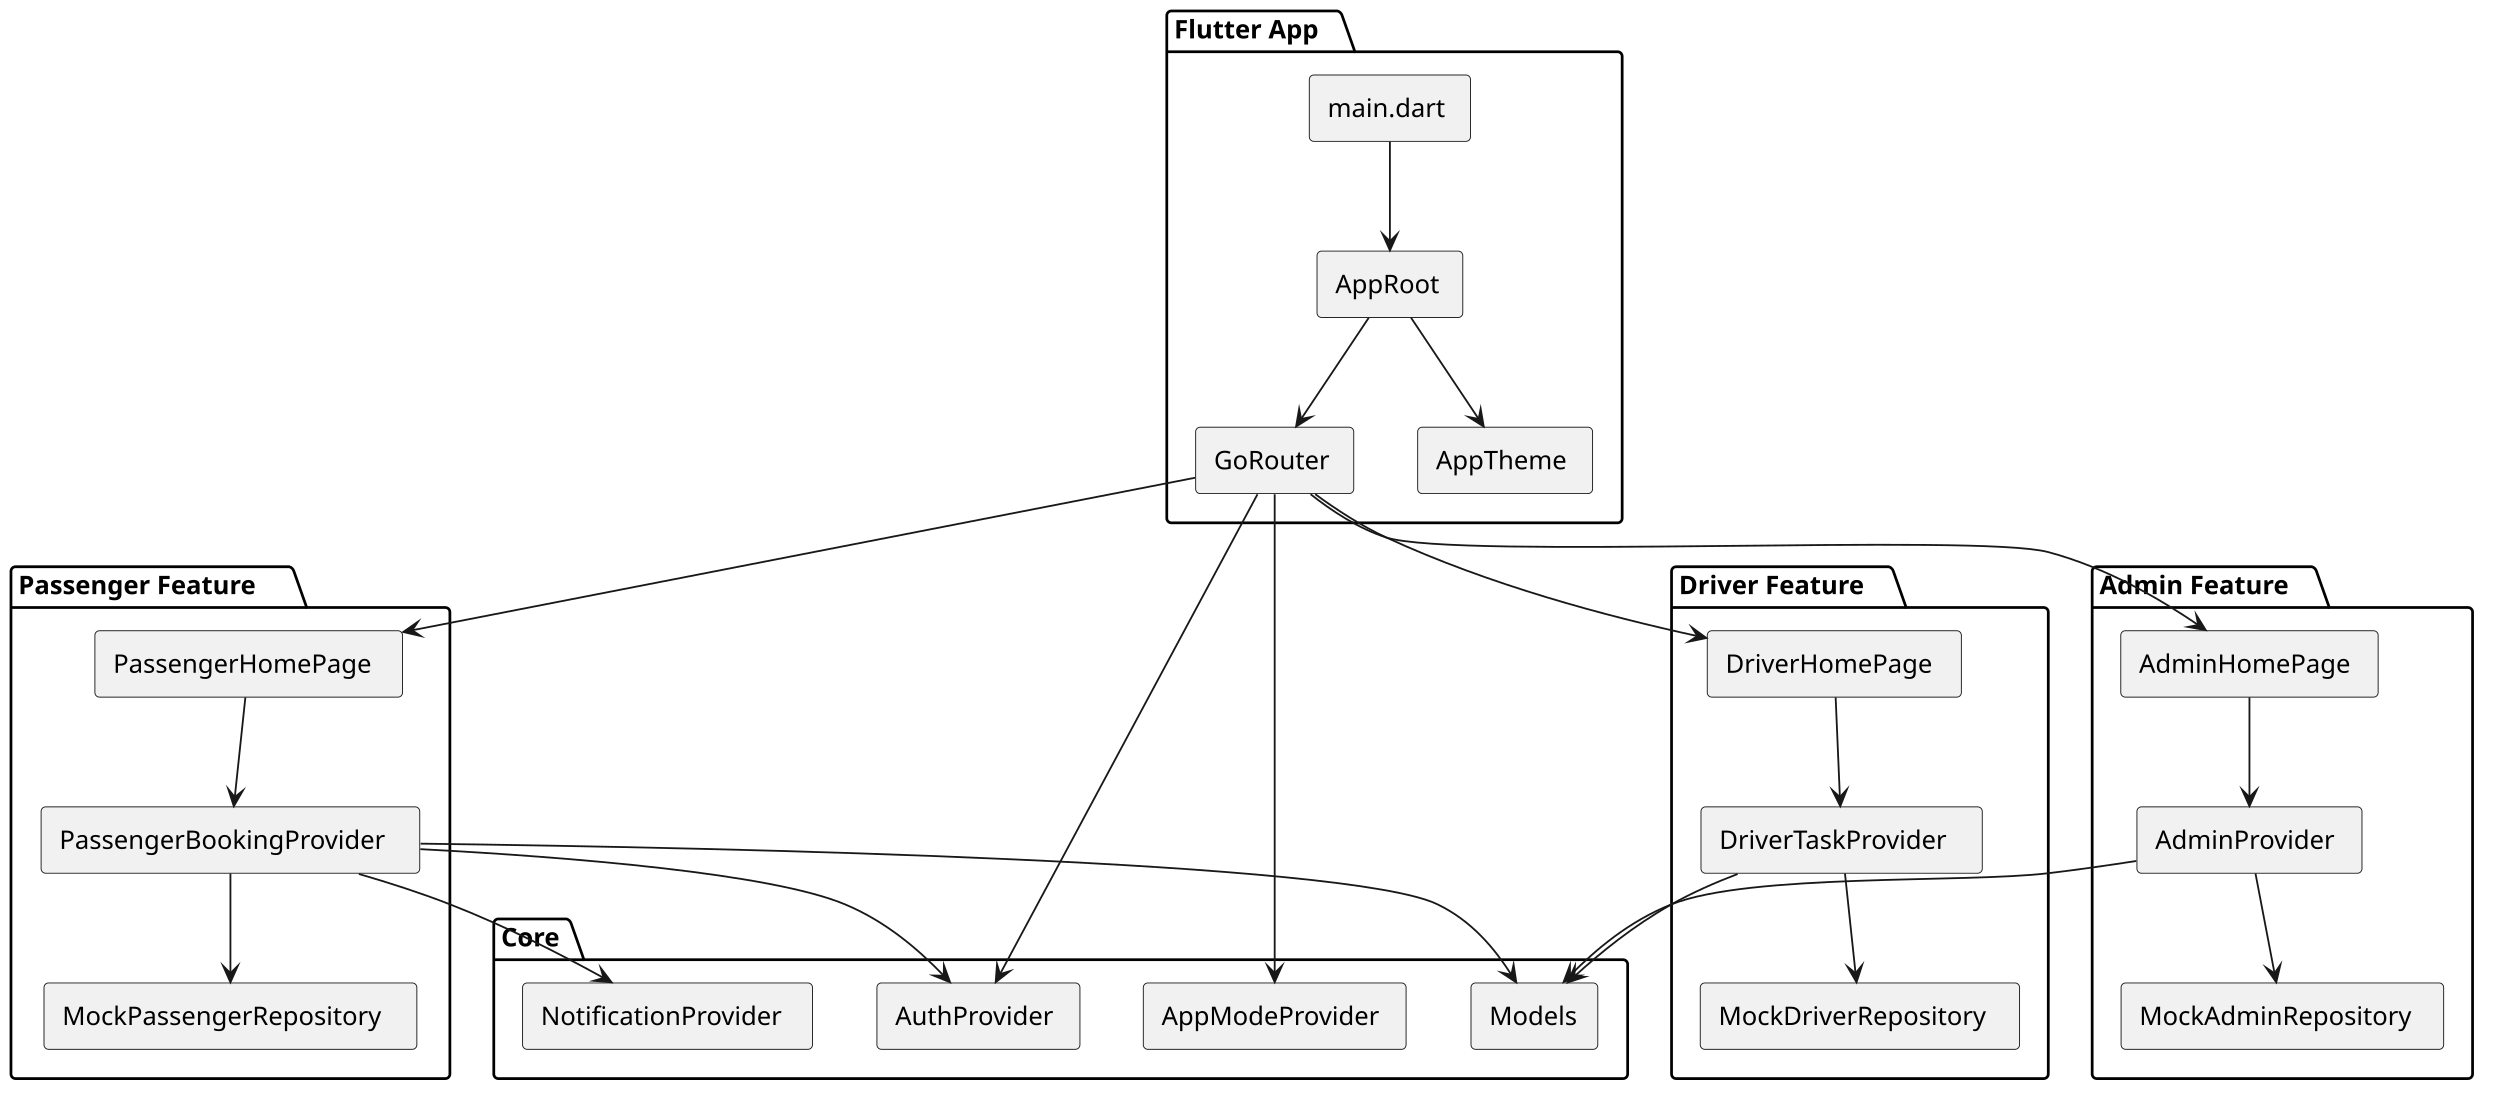
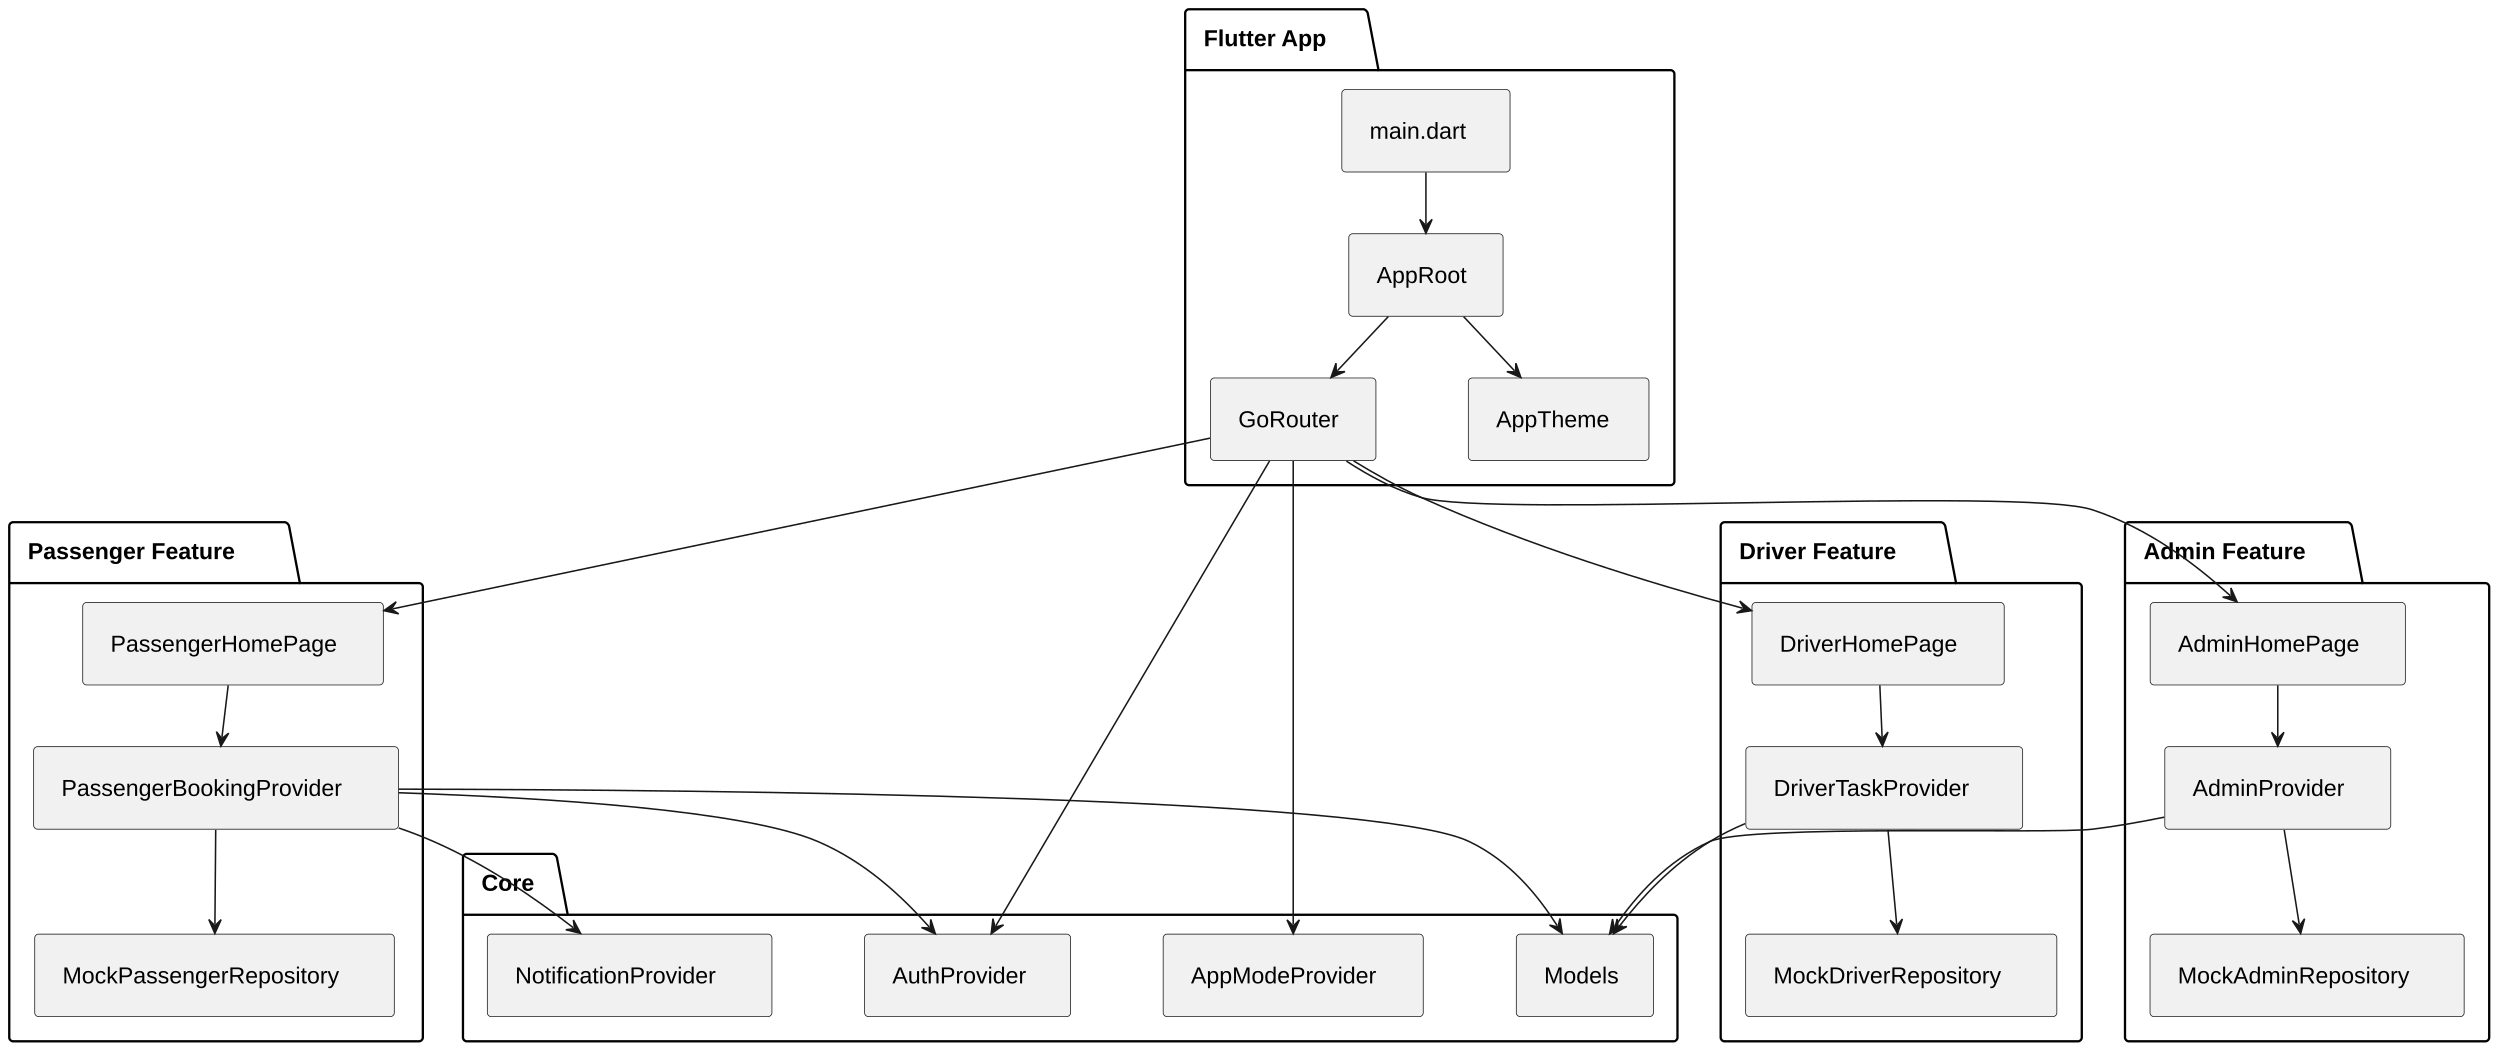
- <svg xmlns="http://www.w3.org/2000/svg" contentStyleType="text/css" data-diagram-type="DESCRIPTION" height="604px" preserveAspectRatio="none" style="width:1367px;height:604px;background:#FFFFFF;" version="1.1" viewBox="0 0 1367 604" width="1367px" zoomAndPan="magnify">
+ <svg xmlns="http://www.w3.org/2000/svg" contentStyleType="text/css" data-diagram-type="DESCRIPTION" height="681px" preserveAspectRatio="none" style="width:1620px;height:681px;background:#FFFFFF;" version="1.1" viewBox="0 0 1620 681" width="1620px" zoomAndPan="magnify">
  <defs />
  <g>
-     <g class="cluster" data-qualified-name="Flutter App" data-source-line="3" id="ent0001">
-       <path d="M640.5,6 L731.365,6 A3.75,3.75 0 0 1 733.865,8.5 L740.865,28.297 L884.5,28.297 A2.5,2.5 0 0 1 887,30.797 L887,283.39 A2.5,2.5 0 0 1 884.5,285.89 L640.5,285.89 A2.5,2.5 0 0 1 638,283.39 L638,8.5 A2.5,2.5 0 0 1 640.5,6" fill="none" style="stroke:#000000;stroke-width:1.5;" />
-       <line style="stroke:#000000;stroke-width:1.5;" x1="638" x2="740.865" y1="28.297" y2="28.297" />
-       <text fill="#000000" font-family="sans-serif" font-size="14" font-weight="700" lengthAdjust="spacing" textLength="89.865" x="642" y="20.995">Flutter App</text>
+     <g class="cluster" data-qualified-name="Flutter App" data-source-line="14" id="ent0002">
+       <path d="M770.5,6 L883.784,6 A3.75,3.75 0 0 1 886.284,8.5 L893.284,45.461 L1082.5,45.461 A2.5,2.5 0 0 1 1085,47.961 L1085,311.89 A2.5,2.5 0 0 1 1082.5,314.39 L770.5,314.39 A2.5,2.5 0 0 1 768,311.89 L768,8.5 A2.5,2.5 0 0 1 770.5,6" fill="none" style="stroke:#000000;stroke-width:1.5;" />
+       <line style="stroke:#000000;stroke-width:1.5;" x1="768" x2="893.284" y1="45.461" y2="45.461" />
+       <text fill="#000000" font-family="'Microsoft YaHei, SimHei, Arial, sans-serif'" font-size="15" font-weight="bold" lengthAdjust="spacing" textLength="96.284" x="780" y="29.923">Flutter App</text>
    </g>
-     <g class="cluster" data-qualified-name="Core" data-source-line="10" id="ent0006">
-       <path d="M272.5,502.48 L309.792,502.48 A3.75,3.75 0 0 1 312.292,504.98 L319.292,524.777 L887.5,524.777 A2.5,2.5 0 0 1 890,527.277 L890,587.28 A2.5,2.5 0 0 1 887.5,589.78 L272.5,589.78 A2.5,2.5 0 0 1 270,587.28 L270,504.98 A2.5,2.5 0 0 1 272.5,502.48" fill="none" style="stroke:#000000;stroke-width:1.5;" />
-       <line style="stroke:#000000;stroke-width:1.5;" x1="270" x2="319.292" y1="524.777" y2="524.777" />
-       <text fill="#000000" font-family="sans-serif" font-size="14" font-weight="700" lengthAdjust="spacing" textLength="36.292" x="274" y="517.475">Core</text>
+     <g class="cluster" data-qualified-name="Core" data-source-line="21" id="ent0007">
+       <path d="M302.5,553.31 L358.384,553.31 A3.75,3.75 0 0 1 360.884,555.81 L367.884,592.771 L1084.5,592.771 A2.5,2.5 0 0 1 1087,595.271 L1087,672.27 A2.5,2.5 0 0 1 1084.5,674.77 L302.5,674.77 A2.5,2.5 0 0 1 300,672.27 L300,555.81 A2.5,2.5 0 0 1 302.5,553.31" fill="none" style="stroke:#000000;stroke-width:1.5;" />
+       <line style="stroke:#000000;stroke-width:1.5;" x1="300" x2="367.884" y1="592.771" y2="592.771" />
+       <text fill="#000000" font-family="'Microsoft YaHei, SimHei, Arial, sans-serif'" font-size="15" font-weight="bold" lengthAdjust="spacing" textLength="38.884" x="312" y="577.233">Core</text>
    </g>
-     <g class="cluster" data-qualified-name="Passenger Feature" data-source-line="17" id="ent0011">
-       <path d="M8.5,309.89 L158.195,309.89 A3.75,3.75 0 0 1 160.695,312.39 L167.695,332.187 L243.5,332.187 A2.5,2.5 0 0 1 246,334.687 L246,587.28 A2.5,2.5 0 0 1 243.5,589.78 L8.5,589.78 A2.5,2.5 0 0 1 6,587.28 L6,312.39 A2.5,2.5 0 0 1 8.5,309.89" fill="none" style="stroke:#000000;stroke-width:1.5;" />
-       <line style="stroke:#000000;stroke-width:1.5;" x1="6" x2="167.695" y1="332.187" y2="332.187" />
-       <text fill="#000000" font-family="sans-serif" font-size="14" font-weight="700" lengthAdjust="spacing" textLength="148.695" x="10" y="324.885">Passenger Feature</text>
+     <g class="cluster" data-qualified-name="Passenger Feature" data-source-line="28" id="ent0012">
+       <path d="M8.5,338.39 L184.816,338.39 A3.75,3.75 0 0 1 187.316,340.89 L194.316,377.851 L271.5,377.851 A2.5,2.5 0 0 1 274,380.351 L274,672.27 A2.5,2.5 0 0 1 271.5,674.77 L8.5,674.77 A2.5,2.5 0 0 1 6,672.27 L6,340.89 A2.5,2.5 0 0 1 8.5,338.39" fill="none" style="stroke:#000000;stroke-width:1.5;" />
+       <line style="stroke:#000000;stroke-width:1.5;" x1="6" x2="194.316" y1="377.851" y2="377.851" />
+       <text fill="#000000" font-family="'Microsoft YaHei, SimHei, Arial, sans-serif'" font-size="15" font-weight="bold" lengthAdjust="spacing" textLength="159.316" x="18" y="362.313">Passenger Feature</text>
    </g>
-     <g class="cluster" data-qualified-name="Driver Feature" data-source-line="23" id="ent0015">
-       <path d="M916.5,309.89 L1032.788,309.89 A3.75,3.75 0 0 1 1035.288,312.39 L1042.288,332.187 L1117.5,332.187 A2.5,2.5 0 0 1 1120,334.687 L1120,587.28 A2.5,2.5 0 0 1 1117.5,589.78 L916.5,589.78 A2.5,2.5 0 0 1 914,587.28 L914,312.39 A2.5,2.5 0 0 1 916.5,309.89" fill="none" style="stroke:#000000;stroke-width:1.5;" />
-       <line style="stroke:#000000;stroke-width:1.5;" x1="914" x2="1042.288" y1="332.187" y2="332.187" />
-       <text fill="#000000" font-family="sans-serif" font-size="14" font-weight="700" lengthAdjust="spacing" textLength="115.288" x="918" y="324.885">Driver Feature</text>
+     <g class="cluster" data-qualified-name="Driver Feature" data-source-line="34" id="ent0016">
+       <path d="M1117.5,338.39 L1258.023,338.39 A3.75,3.75 0 0 1 1260.523,340.89 L1267.523,377.851 L1346.5,377.851 A2.5,2.5 0 0 1 1349,380.351 L1349,672.27 A2.5,2.5 0 0 1 1346.5,674.77 L1117.5,674.77 A2.5,2.5 0 0 1 1115,672.27 L1115,340.89 A2.5,2.5 0 0 1 1117.5,338.39" fill="none" style="stroke:#000000;stroke-width:1.5;" />
+       <line style="stroke:#000000;stroke-width:1.5;" x1="1115" x2="1267.523" y1="377.851" y2="377.851" />
+       <text fill="#000000" font-family="'Microsoft YaHei, SimHei, Arial, sans-serif'" font-size="15" font-weight="bold" lengthAdjust="spacing" textLength="123.523" x="1127" y="362.313">Driver Feature</text>
    </g>
-     <g class="cluster" data-qualified-name="Admin Feature" data-source-line="29" id="ent0019">
-       <path d="M1146.5,309.89 L1264.148,309.89 A3.75,3.75 0 0 1 1266.648,312.39 L1273.648,332.187 L1349.5,332.187 A2.5,2.5 0 0 1 1352,334.687 L1352,587.28 A2.5,2.5 0 0 1 1349.5,589.78 L1146.5,589.78 A2.5,2.5 0 0 1 1144,587.28 L1144,312.39 A2.5,2.5 0 0 1 1146.5,309.89" fill="none" style="stroke:#000000;stroke-width:1.5;" />
-       <line style="stroke:#000000;stroke-width:1.5;" x1="1144" x2="1273.648" y1="332.187" y2="332.187" />
-       <text fill="#000000" font-family="sans-serif" font-size="14" font-weight="700" lengthAdjust="spacing" textLength="116.648" x="1148" y="324.885">Admin Feature</text>
+     <g class="cluster" data-qualified-name="Admin Feature" data-source-line="40" id="ent0020">
+       <path d="M1379.5,338.39 L1521.48,338.39 A3.75,3.75 0 0 1 1523.98,340.89 L1530.98,377.851 L1610.5,377.851 A2.5,2.5 0 0 1 1613,380.351 L1613,672.27 A2.5,2.5 0 0 1 1610.5,674.77 L1379.5,674.77 A2.5,2.5 0 0 1 1377,672.27 L1377,340.89 A2.5,2.5 0 0 1 1379.5,338.39" fill="none" style="stroke:#000000;stroke-width:1.5;" />
+       <line style="stroke:#000000;stroke-width:1.5;" x1="1377" x2="1530.98" y1="377.851" y2="377.851" />
+       <text fill="#000000" font-family="'Microsoft YaHei, SimHei, Arial, sans-serif'" font-size="15" font-weight="bold" lengthAdjust="spacing" textLength="124.981" x="1389" y="362.313">Admin Feature</text>
    </g>
-     <g class="entity" data-qualified-name="Flutter App.Main" data-source-line="4" id="ent0002">
-       <rect fill="#F1F1F1" height="36.297" rx="2.5" ry="2.5" style="stroke:#181818;stroke-width:0.5;" width="88.141" x="715.93" y="41" />
-       <text fill="#000000" font-family="sans-serif" font-size="14" lengthAdjust="spacing" textLength="68.141" x="725.93" y="63.995">main.dart</text>
+     <g class="entity" data-qualified-name="Flutter App.Main" data-source-line="15" id="ent0003">
+       <rect fill="#F1F1F1" height="53.461" rx="2.5" ry="2.5" style="stroke:#181818;stroke-width:0.5;" width="109.008" x="869.5" y="58" />
+       <text fill="#000000" font-family="'Microsoft YaHei, SimHei, Arial, sans-serif'" font-size="15" lengthAdjust="spacing" textLength="73.008" x="887.5" y="89.923">main.dart</text>
    </g>
-     <g class="entity" data-qualified-name="Flutter App.AppRoot" data-source-line="5" id="ent0003">
-       <rect fill="#F1F1F1" height="36.297" rx="2.5" ry="2.5" style="stroke:#181818;stroke-width:0.5;" width="79.698" x="720.15" y="137.3" />
-       <text fill="#000000" font-family="sans-serif" font-size="14" lengthAdjust="spacing" textLength="59.698" x="730.15" y="160.295">AppRoot</text>
+     <g class="entity" data-qualified-name="Flutter App.AppRoot" data-source-line="16" id="ent0004">
+       <rect fill="#F1F1F1" height="53.461" rx="2.5" ry="2.5" style="stroke:#181818;stroke-width:0.5;" width="99.962" x="874.02" y="151.47" />
+       <text fill="#000000" font-family="'Microsoft YaHei, SimHei, Arial, sans-serif'" font-size="15" lengthAdjust="spacing" textLength="63.962" x="892.02" y="183.393">AppRoot</text>
    </g>
-     <g class="entity" data-qualified-name="Flutter App.Router" data-source-line="6" id="ent0004">
-       <rect fill="#F1F1F1" height="36.297" rx="2.5" ry="2.5" style="stroke:#181818;stroke-width:0.5;" width="86.439" x="653.78" y="233.59" />
-       <text fill="#000000" font-family="sans-serif" font-size="14" lengthAdjust="spacing" textLength="66.439" x="663.78" y="256.585">GoRouter</text>
+     <g class="entity" data-qualified-name="Flutter App.Router" data-source-line="17" id="ent0005">
+       <rect fill="#F1F1F1" height="53.461" rx="2.5" ry="2.5" style="stroke:#181818;stroke-width:0.5;" width="107.184" x="784.41" y="244.93" />
+       <text fill="#000000" font-family="'Microsoft YaHei, SimHei, Arial, sans-serif'" font-size="15" lengthAdjust="spacing" textLength="71.184" x="802.41" y="276.853">GoRouter</text>
    </g>
-     <g class="entity" data-qualified-name="Flutter App.Theme" data-source-line="7" id="ent0005">
-       <rect fill="#F1F1F1" height="36.297" rx="2.5" ry="2.5" style="stroke:#181818;stroke-width:0.5;" width="95.64" x="775.18" y="233.59" />
-       <text fill="#000000" font-family="sans-serif" font-size="14" lengthAdjust="spacing" textLength="75.64" x="785.18" y="256.585">AppTheme</text>
+     <g class="entity" data-qualified-name="Flutter App.Theme" data-source-line="18" id="ent0006">
+       <rect fill="#F1F1F1" height="53.461" rx="2.5" ry="2.5" style="stroke:#181818;stroke-width:0.5;" width="117.043" x="951.48" y="244.93" />
+       <text fill="#000000" font-family="'Microsoft YaHei, SimHei, Arial, sans-serif'" font-size="15" lengthAdjust="spacing" textLength="81.043" x="969.48" y="276.853">AppTheme</text>
    </g>
-     <g class="entity" data-qualified-name="Core.Models" data-source-line="11" id="ent0007">
-       <rect fill="#F1F1F1" height="36.297" rx="2.5" ry="2.5" style="stroke:#181818;stroke-width:0.5;" width="69.328" x="804.34" y="537.48" />
-       <text fill="#000000" font-family="sans-serif" font-size="14" lengthAdjust="spacing" textLength="49.328" x="814.34" y="560.475">Models</text>
+     <g class="entity" data-qualified-name="Core.Models" data-source-line="22" id="ent0008">
+       <rect fill="#F1F1F1" height="53.461" rx="2.5" ry="2.5" style="stroke:#181818;stroke-width:0.5;" width="88.852" x="982.57" y="605.31" />
+       <text fill="#000000" font-family="'Microsoft YaHei, SimHei, Arial, sans-serif'" font-size="15" lengthAdjust="spacing" textLength="52.852" x="1000.57" y="637.233">Models</text>
    </g>
-     <g class="entity" data-qualified-name="Core.AuthProvider" data-source-line="12" id="ent0008">
-       <rect fill="#F1F1F1" height="36.297" rx="2.5" ry="2.5" style="stroke:#181818;stroke-width:0.5;" width="111.007" x="479.5" y="537.48" />
-       <text fill="#000000" font-family="sans-serif" font-size="14" lengthAdjust="spacing" textLength="91.007" x="489.5" y="560.475">AuthProvider</text>
+     <g class="entity" data-qualified-name="Core.AuthProvider" data-source-line="23" id="ent0009">
+       <rect fill="#F1F1F1" height="53.461" rx="2.5" ry="2.5" style="stroke:#181818;stroke-width:0.5;" width="133.507" x="560.25" y="605.31" />
+       <text fill="#000000" font-family="'Microsoft YaHei, SimHei, Arial, sans-serif'" font-size="15" lengthAdjust="spacing" textLength="97.507" x="578.25" y="637.233">AuthProvider</text>
    </g>
-     <g class="entity" data-qualified-name="Core.AppModeProvider" data-source-line="13" id="ent0009">
-       <rect fill="#F1F1F1" height="36.297" rx="2.5" ry="2.5" style="stroke:#181818;stroke-width:0.5;" width="143.69" x="625.16" y="537.48" />
-       <text fill="#000000" font-family="sans-serif" font-size="14" lengthAdjust="spacing" textLength="123.689" x="635.16" y="560.475">AppModeProvider</text>
+     <g class="entity" data-qualified-name="Core.AppModeProvider" data-source-line="24" id="ent0010">
+       <rect fill="#F1F1F1" height="53.461" rx="2.5" ry="2.5" style="stroke:#181818;stroke-width:0.5;" width="168.524" x="753.74" y="605.31" />
+       <text fill="#000000" font-family="'Microsoft YaHei, SimHei, Arial, sans-serif'" font-size="15" lengthAdjust="spacing" textLength="132.524" x="771.74" y="637.233">AppModeProvider</text>
    </g>
-     <g class="entity" data-qualified-name="Core.NotificationProvider" data-source-line="14" id="ent0010">
-       <rect fill="#F1F1F1" height="36.297" rx="2.5" ry="2.5" style="stroke:#181818;stroke-width:0.5;" width="158.523" x="285.74" y="537.48" />
-       <text fill="#000000" font-family="sans-serif" font-size="14" lengthAdjust="spacing" textLength="138.523" x="295.74" y="560.475">NotificationProvider</text>
+     <g class="entity" data-qualified-name="Core.NotificationProvider" data-source-line="25" id="ent0011">
+       <rect fill="#F1F1F1" height="53.461" rx="2.5" ry="2.5" style="stroke:#181818;stroke-width:0.5;" width="184.418" x="315.79" y="605.31" />
+       <text fill="#000000" font-family="'Microsoft YaHei, SimHei, Arial, sans-serif'" font-size="15" lengthAdjust="spacing" textLength="148.418" x="333.79" y="637.233">NotificationProvider</text>
    </g>
-     <g class="entity" data-qualified-name="Passenger Feature.PassengerPage" data-source-line="18" id="ent0012">
-       <rect fill="#F1F1F1" height="36.297" rx="2.5" ry="2.5" style="stroke:#181818;stroke-width:0.5;" width="168.217" x="51.89" y="344.89" />
-       <text fill="#000000" font-family="sans-serif" font-size="14" lengthAdjust="spacing" textLength="148.217" x="61.89" y="367.885">PassengerHomePage</text>
+     <g class="entity" data-qualified-name="Passenger Feature.PassengerPage" data-source-line="29" id="ent0013">
+       <rect fill="#F1F1F1" height="53.461" rx="2.5" ry="2.5" style="stroke:#181818;stroke-width:0.5;" width="194.804" x="53.6" y="390.39" />
+       <text fill="#000000" font-family="'Microsoft YaHei, SimHei, Arial, sans-serif'" font-size="15" lengthAdjust="spacing" textLength="158.804" x="71.6" y="422.313">PassengerHomePage</text>
    </g>
-     <g class="entity" data-qualified-name="Passenger Feature.PassengerProvider" data-source-line="19" id="ent0013">
-       <rect fill="#F1F1F1" height="36.297" rx="2.5" ry="2.5" style="stroke:#181818;stroke-width:0.5;" width="207.038" x="22.48" y="441.19" />
-       <text fill="#000000" font-family="sans-serif" font-size="14" lengthAdjust="spacing" textLength="187.038" x="32.48" y="464.185">PassengerBookingProvider</text>
+     <g class="entity" data-qualified-name="Passenger Feature.PassengerProvider" data-source-line="30" id="ent0014">
+       <rect fill="#F1F1F1" height="53.461" rx="2.5" ry="2.5" style="stroke:#181818;stroke-width:0.5;" width="236.398" x="21.8" y="483.85" />
+       <text fill="#000000" font-family="'Microsoft YaHei, SimHei, Arial, sans-serif'" font-size="15" lengthAdjust="spacing" textLength="200.398" x="39.8" y="515.773">PassengerBookingProvider</text>
    </g>
-     <g class="entity" data-qualified-name="Passenger Feature.PassengerRepo" data-source-line="20" id="ent0014">
-       <rect fill="#F1F1F1" height="36.297" rx="2.5" ry="2.5" style="stroke:#181818;stroke-width:0.5;" width="203.873" x="24.06" y="537.48" />
-       <text fill="#000000" font-family="sans-serif" font-size="14" lengthAdjust="spacing" textLength="183.873" x="34.06" y="560.475">MockPassengerRepository</text>
+     <g class="entity" data-qualified-name="Passenger Feature.PassengerRepo" data-source-line="31" id="ent0015">
+       <rect fill="#F1F1F1" height="53.461" rx="2.5" ry="2.5" style="stroke:#181818;stroke-width:0.5;" width="233.007" x="22.5" y="605.31" />
+       <text fill="#000000" font-family="'Microsoft YaHei, SimHei, Arial, sans-serif'" font-size="15" lengthAdjust="spacing" textLength="197.007" x="40.5" y="637.233">MockPassengerRepository</text>
    </g>
-     <g class="entity" data-qualified-name="Driver Feature.DriverPage" data-source-line="24" id="ent0016">
-       <rect fill="#F1F1F1" height="36.297" rx="2.5" ry="2.5" style="stroke:#181818;stroke-width:0.5;" width="138.945" x="933.53" y="344.89" />
-       <text fill="#000000" font-family="sans-serif" font-size="14" lengthAdjust="spacing" textLength="118.945" x="943.53" y="367.885">DriverHomePage</text>
+     <g class="entity" data-qualified-name="Driver Feature.DriverPage" data-source-line="35" id="ent0017">
+       <rect fill="#F1F1F1" height="53.461" rx="2.5" ry="2.5" style="stroke:#181818;stroke-width:0.5;" width="163.441" x="1135.28" y="390.39" />
+       <text fill="#000000" font-family="'Microsoft YaHei, SimHei, Arial, sans-serif'" font-size="15" lengthAdjust="spacing" textLength="127.441" x="1153.28" y="422.313">DriverHomePage</text>
    </g>
-     <g class="entity" data-qualified-name="Driver Feature.DriverProvider" data-source-line="25" id="ent0017">
-       <rect fill="#F1F1F1" height="36.297" rx="2.5" ry="2.5" style="stroke:#181818;stroke-width:0.5;" width="153.807" x="930.1" y="441.19" />
-       <text fill="#000000" font-family="sans-serif" font-size="14" lengthAdjust="spacing" textLength="133.807" x="940.1" y="464.185">DriverTaskProvider</text>
+     <g class="entity" data-qualified-name="Driver Feature.DriverProvider" data-source-line="36" id="ent0018">
+       <rect fill="#F1F1F1" height="53.461" rx="2.5" ry="2.5" style="stroke:#181818;stroke-width:0.5;" width="179.364" x="1131.32" y="483.85" />
+       <text fill="#000000" font-family="'Microsoft YaHei, SimHei, Arial, sans-serif'" font-size="15" lengthAdjust="spacing" textLength="143.364" x="1149.32" y="515.773">DriverTaskProvider</text>
    </g>
-     <g class="entity" data-qualified-name="Driver Feature.DriverRepo" data-source-line="26" id="ent0018">
-       <rect fill="#F1F1F1" height="36.297" rx="2.5" ry="2.5" style="stroke:#181818;stroke-width:0.5;" width="174.602" x="929.7" y="537.48" />
-       <text fill="#000000" font-family="sans-serif" font-size="14" lengthAdjust="spacing" textLength="154.602" x="939.7" y="560.475">MockDriverRepository</text>
+     <g class="entity" data-qualified-name="Driver Feature.DriverRepo" data-source-line="37" id="ent0019">
+       <rect fill="#F1F1F1" height="53.461" rx="2.5" ry="2.5" style="stroke:#181818;stroke-width:0.5;" width="201.644" x="1131.18" y="605.31" />
+       <text fill="#000000" font-family="'Microsoft YaHei, SimHei, Arial, sans-serif'" font-size="15" lengthAdjust="spacing" textLength="165.644" x="1149.18" y="637.233">MockDriverRepository</text>
    </g>
-     <g class="entity" data-qualified-name="Admin Feature.AdminPage" data-source-line="30" id="ent0020">
-       <rect fill="#F1F1F1" height="36.297" rx="2.5" ry="2.5" style="stroke:#181818;stroke-width:0.5;" width="140.73" x="1159.64" y="344.89" />
-       <text fill="#000000" font-family="sans-serif" font-size="14" lengthAdjust="spacing" textLength="120.73" x="1169.64" y="367.885">AdminHomePage</text>
+     <g class="entity" data-qualified-name="Admin Feature.AdminPage" data-source-line="41" id="ent0021">
+       <rect fill="#F1F1F1" height="53.461" rx="2.5" ry="2.5" style="stroke:#181818;stroke-width:0.5;" width="165.353" x="1393.32" y="390.39" />
+       <text fill="#000000" font-family="'Microsoft YaHei, SimHei, Arial, sans-serif'" font-size="15" lengthAdjust="spacing" textLength="129.353" x="1411.32" y="422.313">AdminHomePage</text>
    </g>
-     <g class="entity" data-qualified-name="Admin Feature.AdminProvider" data-source-line="31" id="ent0021">
-       <rect fill="#F1F1F1" height="36.297" rx="2.5" ry="2.5" style="stroke:#181818;stroke-width:0.5;" width="123.059" x="1168.47" y="441.19" />
-       <text fill="#000000" font-family="sans-serif" font-size="14" lengthAdjust="spacing" textLength="103.059" x="1178.47" y="464.185">AdminProvider</text>
+     <g class="entity" data-qualified-name="Admin Feature.AdminProvider" data-source-line="42" id="ent0022">
+       <rect fill="#F1F1F1" height="53.461" rx="2.5" ry="2.5" style="stroke:#181818;stroke-width:0.5;" width="146.42" x="1402.79" y="483.85" />
+       <text fill="#000000" font-family="'Microsoft YaHei, SimHei, Arial, sans-serif'" font-size="15" lengthAdjust="spacing" textLength="110.42" x="1420.79" y="515.773">AdminProvider</text>
    </g>
-     <g class="entity" data-qualified-name="Admin Feature.AdminRepo" data-source-line="32" id="ent0022">
-       <rect fill="#F1F1F1" height="36.297" rx="2.5" ry="2.5" style="stroke:#181818;stroke-width:0.5;" width="176.386" x="1159.81" y="537.48" />
-       <text fill="#000000" font-family="sans-serif" font-size="14" lengthAdjust="spacing" textLength="156.386" x="1169.81" y="560.475">MockAdminRepository</text>
+     <g class="entity" data-qualified-name="Admin Feature.AdminRepo" data-source-line="43" id="ent0023">
+       <rect fill="#F1F1F1" height="53.461" rx="2.5" ry="2.5" style="stroke:#181818;stroke-width:0.5;" width="203.556" x="1393.22" y="605.31" />
+       <text fill="#000000" font-family="'Microsoft YaHei, SimHei, Arial, sans-serif'" font-size="15" lengthAdjust="spacing" textLength="167.556" x="1411.22" y="637.233">MockAdminRepository</text>
    </g>
-     <g class="link" data-entity-1="ent0002" data-entity-2="ent0003" data-link-type="dependency" data-source-line="35" id="lnk23">
-       <path d="M760,77.44 C760,94.35 760,114.96 760,131.94" fill="none" id="Main-to-AppRoot" style="stroke:#181818;stroke-width:1;" />
-       <polygon fill="#181818" points="760,136.94,764,127.94,760,131.94,756,127.94,760,136.94" style="stroke:#181818;stroke-width:1;stroke-linejoin:miter;stroke-miterlimit:10;" />
+     <g class="link" data-entity-1="ent0003" data-entity-2="ent0004" data-link-type="dependency" data-source-line="46" id="lnk24">
+       <path d="M924,111.7 C924,124.06 924,132.8 924,145.17" fill="none" id="Main-to-AppRoot" style="stroke:#181818;stroke-width:1;" />
+       <polygon fill="#181818" points="924,151.17,928,142.17,924,146.17,920,142.17,924,151.17" style="stroke:#181818;stroke-width:1;" />
    </g>
-     <g class="link" data-entity-1="ent0003" data-entity-2="ent0004" data-link-type="dependency" data-source-line="36" id="lnk24">
-       <path d="M748.44,173.74 C737.15,190.65 722.817,212.102 711.477,229.082" fill="none" id="AppRoot-to-Router" style="stroke:#181818;stroke-width:1;" />
-       <polygon fill="#181818" points="708.7,233.24,717.025,227.977,711.477,229.082,710.372,223.534,708.7,233.24" style="stroke:#181818;stroke-width:1;stroke-linejoin:miter;stroke-miterlimit:10;" />
+     <g class="link" data-entity-1="ent0004" data-entity-2="ent0005" data-link-type="dependency" data-source-line="47" id="lnk25">
+       <path d="M899.59,205.16 C887.97,217.52 878.208,227.887 866.588,240.257" fill="none" id="AppRoot-to-Router" style="stroke:#181818;stroke-width:1;" />
+       <polygon fill="#181818" points="862.48,244.63,871.557,240.809,865.903,240.986,865.727,235.332,862.48,244.63" style="stroke:#181818;stroke-width:1;" />
    </g>
-     <g class="link" data-entity-1="ent0003" data-entity-2="ent0005" data-link-type="dependency" data-source-line="37" id="lnk25">
-       <path d="M771.56,173.74 C782.85,190.65 797.183,212.102 808.523,229.082" fill="none" id="AppRoot-to-Theme" style="stroke:#181818;stroke-width:1;" />
-       <polygon fill="#181818" points="811.3,233.24,809.628,223.534,808.523,229.082,802.975,227.977,811.3,233.24" style="stroke:#181818;stroke-width:1;stroke-linejoin:miter;stroke-miterlimit:10;" />
+     <g class="link" data-entity-1="ent0004" data-entity-2="ent0006" data-link-type="dependency" data-source-line="48" id="lnk26">
+       <path d="M948.41,205.16 C960.03,217.52 969.792,227.887 981.412,240.257" fill="none" id="AppRoot-to-Theme" style="stroke:#181818;stroke-width:1;" />
+       <polygon fill="#181818" points="985.52,244.63,982.273,235.332,982.097,240.986,976.443,240.809,985.52,244.63" style="stroke:#181818;stroke-width:1;" />
    </g>
-     <g class="link" data-entity-1="ent0004" data-entity-2="ent0008" data-link-type="dependency" data-source-line="38" id="lnk26">
-       <path d="M687.59,270.28 C658.96,323.63 575.464,479.224 546.804,532.644" fill="none" id="Router-to-AuthProvider" style="stroke:#181818;stroke-width:1;" />
-       <polygon fill="#181818" points="544.44,537.05,552.22,531.01,546.804,532.644,545.17,527.228,544.44,537.05" style="stroke:#181818;stroke-width:1;stroke-linejoin:miter;stroke-miterlimit:10;" />
+     <g class="link" data-entity-1="ent0005" data-entity-2="ent0009" data-link-type="dependency" data-source-line="49" id="lnk27">
+       <path d="M822.66,298.72 C783.68,364.92 684.244,533.809 645.334,599.899" fill="none" id="Router-to-AuthProvider" style="stroke:#181818;stroke-width:1;" />
+       <polygon fill="#181818" points="642.29,605.07,650.303,599.344,644.827,600.761,643.409,595.285,642.29,605.07" style="stroke:#181818;stroke-width:1;" />
    </g>
-     <g class="link" data-entity-1="ent0004" data-entity-2="ent0009" data-link-type="dependency" data-source-line="39" id="lnk27">
-       <path d="M697,270.28 C697,323.63 697,478.63 697,532.05" fill="none" id="Router-to-AppModeProvider" style="stroke:#181818;stroke-width:1;" />
-       <polygon fill="#181818" points="697,537.05,701,528.05,697,532.05,693,528.05,697,537.05" style="stroke:#181818;stroke-width:1;stroke-linejoin:miter;stroke-miterlimit:10;" />
+     <g class="link" data-entity-1="ent0005" data-entity-2="ent0010" data-link-type="dependency" data-source-line="50" id="lnk28">
+       <path d="M838,298.72 C838,364.92 838,532.98 838,599.07" fill="none" id="Router-to-AppModeProvider" style="stroke:#181818;stroke-width:1;" />
+       <polygon fill="#181818" points="838,605.07,842,596.07,838,600.07,834,596.07,838,605.07" style="stroke:#181818;stroke-width:1;" />
    </g>
-     <g class="link" data-entity-1="ent0004" data-entity-2="ent0012" data-link-type="dependency" data-source-line="40" id="lnk28">
-       <path d="M653.45,261.23 C560.57,279.32 346.598,321.004 225.388,344.624" fill="none" id="Router-to-PassengerPage" style="stroke:#181818;stroke-width:1;" />
-       <polygon fill="#181818" points="220.48,345.58,230.079,347.785,225.388,344.624,228.549,339.932,220.48,345.58" style="stroke:#181818;stroke-width:1;stroke-linejoin:miter;stroke-miterlimit:10;" />
+     <g class="link" data-entity-1="ent0005" data-entity-2="ent0013" data-link-type="dependency" data-source-line="51" id="lnk29">
+       <path d="M784.09,283.91 C668.56,308.04 401.553,363.793 254.613,394.483" fill="none" id="Router-to-PassengerPage" style="stroke:#181818;stroke-width:1;" />
+       <polygon fill="#181818" points="248.74,395.71,258.368,397.786,253.634,394.688,256.732,389.954,248.74,395.71" style="stroke:#181818;stroke-width:1;" />
    </g>
-     <g class="link" data-entity-1="ent0004" data-entity-2="ent0016" data-link-type="dependency" data-source-line="41" id="lnk29">
-       <path d="M719.14,270.21 C730.28,278.34 744.31,287.57 758,293.89 C814.42,319.93 877.975,336.865 928.165,347.805" fill="none" id="Router-to-DriverPage" style="stroke:#181818;stroke-width:1;" />
-       <polygon fill="#181818" points="933.05,348.87,925.108,343.045,928.165,347.805,923.405,350.861,933.05,348.87" style="stroke:#181818;stroke-width:1;stroke-linejoin:miter;stroke-miterlimit:10;" />
+     <g class="link" data-entity-1="ent0005" data-entity-2="ent0017" data-link-type="dependency" data-source-line="52" id="lnk30">
+       <path d="M877.09,298.63 C890.63,306.93 906.14,315.69 921,322.39 C990.91,353.88 1068.729,377.741 1129.229,394.131" fill="none" id="Router-to-DriverPage" style="stroke:#181818;stroke-width:1;" />
+       <polygon fill="#181818" points="1135.02,395.7,1127.379,389.486,1130.194,394.393,1125.287,397.207,1135.02,395.7" style="stroke:#181818;stroke-width:1;" />
    </g>
-     <g class="link" data-entity-1="ent0004" data-entity-2="ent0020" data-link-type="dependency" data-source-line="42" id="lnk30">
-       <path d="M716.62,270.24 C727.88,279.13 742.78,289.05 758,293.89 C796.34,306.08 1081.13,291.5 1120,301.89 C1151.96,310.43 1180.614,327.23 1201.974,341.74" fill="none" id="Router-to-AdminPage" style="stroke:#181818;stroke-width:1;" />
-       <polygon fill="#181818" points="1206.11,344.55,1200.913,336.184,1201.974,341.74,1196.418,342.801,1206.11,344.55" style="stroke:#181818;stroke-width:1;stroke-linejoin:miter;stroke-miterlimit:10;" />
+     <g class="link" data-entity-1="ent0005" data-entity-2="ent0021" data-link-type="dependency" data-source-line="53" id="lnk31">
+       <path d="M872.46,298.82 C886.71,308.11 903.88,317.48 921,322.39 C967.47,335.7 1310.1,315.21 1356,330.39 C1392.22,342.36 1422.482,365.413 1445.172,385.953" fill="none" id="Router-to-AdminPage" style="stroke:#181818;stroke-width:1;" />
+       <polygon fill="#181818" points="1449.62,389.98,1445.632,380.975,1445.913,386.624,1440.263,386.905,1449.62,389.98" style="stroke:#181818;stroke-width:1;" />
    </g>
-     <g class="link" data-entity-1="ent0012" data-entity-2="ent0013" data-link-type="dependency" data-source-line="44" id="lnk31">
-       <path d="M134.17,381.33 C132.37,398.24 130.187,418.878 128.387,435.858" fill="none" id="PassengerPage-to-PassengerProvider" style="stroke:#181818;stroke-width:1;" />
-       <polygon fill="#181818" points="127.86,440.83,132.786,432.302,128.387,435.858,124.831,431.459,127.86,440.83" style="stroke:#181818;stroke-width:1;stroke-linejoin:miter;stroke-miterlimit:10;" />
+     <g class="link" data-entity-1="ent0013" data-entity-2="ent0014" data-link-type="dependency" data-source-line="55" id="lnk32">
+       <path d="M147.88,444.08 C146.39,456.44 145.338,465.223 143.847,477.593" fill="none" id="PassengerPage-to-PassengerProvider" style="stroke:#181818;stroke-width:1;" />
+       <polygon fill="#181818" points="143.13,483.55,148.178,475.093,143.728,478.586,140.235,474.136,143.13,483.55" style="stroke:#181818;stroke-width:1;" />
    </g>
-     <g class="link" data-entity-1="ent0013" data-entity-2="ent0014" data-link-type="dependency" data-source-line="45" id="lnk32">
-       <path d="M126,477.63 C126,494.54 126,515.15 126,532.13" fill="none" id="PassengerProvider-to-PassengerRepo" style="stroke:#181818;stroke-width:1;" />
-       <polygon fill="#181818" points="126,537.13,130,528.13,126,532.13,122,528.13,126,537.13" style="stroke:#181818;stroke-width:1;stroke-linejoin:miter;stroke-miterlimit:10;" />
+     <g class="link" data-entity-1="ent0014" data-entity-2="ent0015" data-link-type="dependency" data-source-line="56" id="lnk33">
+       <path d="M139.78,537.79 C139.61,557.71 139.441,578.98 139.271,598.88" fill="none" id="PassengerProvider-to-PassengerRepo" style="stroke:#181818;stroke-width:1;" />
+       <polygon fill="#181818" points="139.22,604.88,143.297,595.914,139.263,599.88,135.297,595.846,139.22,604.88" style="stroke:#181818;stroke-width:1;" />
    </g>
-     <g class="link" data-entity-1="ent0013" data-entity-2="ent0007" data-link-type="dependency" data-source-line="46" id="lnk33">
-       <path d="M229.99,461.31 C403.38,463.58 737.38,470.99 786,494.48 C804.92,503.63 817.26,518.701 826.42,532.981" fill="none" id="PassengerProvider-to-Models" style="stroke:#181818;stroke-width:1;" />
-       <polygon fill="#181818" points="829.12,537.19,827.628,527.455,826.42,532.981,820.894,531.774,829.12,537.19" style="stroke:#181818;stroke-width:1;stroke-linejoin:miter;stroke-miterlimit:10;" />
+     <g class="link" data-entity-1="ent0014" data-entity-2="ent0008" data-link-type="dependency" data-source-line="57" id="lnk34">
+       <path d="M258.3,511.37 C468.59,511.74 891.2,516.18 952,545.31 C978.39,557.95 996.105,579.577 1009.075,599.837" fill="none" id="PassengerProvider-to-Models" style="stroke:#181818;stroke-width:1;" />
+       <polygon fill="#181818" points="1012.31,604.89,1010.826,595.154,1009.614,600.679,1004.089,599.467,1012.31,604.89" style="stroke:#181818;stroke-width:1;" />
    </g>
-     <g class="link" data-entity-1="ent0013" data-entity-2="ent0010" data-link-type="dependency" data-source-line="47" id="lnk34">
-       <path d="M196.23,477.89 C212.76,482.69 230.16,488.29 246,494.48 C277.05,506.62 306.441,521.717 330.051,534.727" fill="none" id="PassengerProvider-to-NotificationProvider" style="stroke:#181818;stroke-width:1;" />
-       <polygon fill="#181818" points="334.43,537.14,328.478,529.293,330.051,534.727,324.617,536.3,334.43,537.14" style="stroke:#181818;stroke-width:1;stroke-linejoin:miter;stroke-miterlimit:10;" />
+     <g class="link" data-entity-1="ent0014" data-entity-2="ent0011" data-link-type="dependency" data-source-line="58" id="lnk35">
+       <path d="M258.38,536.54 C266.14,539.2 273.74,542.12 281,545.31 C315.94,560.68 346.879,582.073 371.479,601.153" fill="none" id="PassengerProvider-to-NotificationProvider" style="stroke:#181818;stroke-width:1;" />
+       <polygon fill="#181818" points="376.22,604.83,371.56,596.153,372.269,601.766,366.657,602.475,376.22,604.83" style="stroke:#181818;stroke-width:1;" />
    </g>
-     <g class="link" data-entity-1="ent0013" data-entity-2="ent0008" data-link-type="dependency" data-source-line="48" id="lnk35">
-       <path d="M229.83,464.32 C312.67,468.71 421.35,477.52 462,494.48 C484.73,503.97 502.419,519.391 516.039,533.511" fill="none" id="PassengerProvider-to-AuthProvider" style="stroke:#181818;stroke-width:1;" />
-       <polygon fill="#181818" points="519.51,537.11,516.141,527.855,516.039,533.511,510.383,533.409,519.51,537.11" style="stroke:#181818;stroke-width:1;stroke-linejoin:miter;stroke-miterlimit:10;" />
+     <g class="link" data-entity-1="ent0014" data-entity-2="ent0009" data-link-type="dependency" data-source-line="59" id="lnk36">
+       <path d="M258.25,513.71 C354.78,516.93 482.68,525.02 530,545.31 C560.57,558.42 584.223,580.536 602.113,600.656" fill="none" id="PassengerProvider-to-AuthProvider" style="stroke:#181818;stroke-width:1;" />
+       <polygon fill="#181818" points="606.1,605.14,603.109,595.756,602.778,601.404,597.13,601.072,606.1,605.14" style="stroke:#181818;stroke-width:1;" />
    </g>
-     <g class="link" data-entity-1="ent0016" data-entity-2="ent0017" data-link-type="dependency" data-source-line="50" id="lnk36">
-       <path d="M1003.73,381.33 C1004.45,398.24 1005.328,418.854 1006.048,435.834" fill="none" id="DriverPage-to-DriverProvider" style="stroke:#181818;stroke-width:1;" />
-       <polygon fill="#181818" points="1006.26,440.83,1009.875,431.669,1006.048,435.834,1001.882,432.007,1006.26,440.83" style="stroke:#181818;stroke-width:1;stroke-linejoin:miter;stroke-miterlimit:10;" />
+     <g class="link" data-entity-1="ent0017" data-entity-2="ent0018" data-link-type="dependency" data-source-line="61" id="lnk37">
+       <path d="M1218.14,444.08 C1218.68,456.44 1219.058,465.186 1219.598,477.556" fill="none" id="DriverPage-to-DriverProvider" style="stroke:#181818;stroke-width:1;" />
+       <polygon fill="#181818" points="1219.86,483.55,1223.464,474.384,1219.642,478.555,1215.471,474.733,1219.86,483.55" style="stroke:#181818;stroke-width:1;" />
    </g>
-     <g class="link" data-entity-1="ent0017" data-entity-2="ent0018" data-link-type="dependency" data-source-line="51" id="lnk37">
-       <path d="M1008.83,477.63 C1010.63,494.54 1012.813,515.178 1014.613,532.158" fill="none" id="DriverProvider-to-DriverRepo" style="stroke:#181818;stroke-width:1;" />
-       <polygon fill="#181818" points="1015.14,537.13,1018.169,527.759,1014.613,532.158,1010.213,528.602,1015.14,537.13" style="stroke:#181818;stroke-width:1;stroke-linejoin:miter;stroke-miterlimit:10;" />
+     <g class="link" data-entity-1="ent0018" data-entity-2="ent0019" data-link-type="dependency" data-source-line="62" id="lnk38">
+       <path d="M1223.41,537.79 C1225.25,557.71 1227.211,579.005 1229.041,598.905" fill="none" id="DriverProvider-to-DriverRepo" style="stroke:#181818;stroke-width:1;" />
+       <polygon fill="#181818" points="1229.59,604.88,1232.749,595.552,1229.132,599.901,1224.783,596.284,1229.59,604.88" style="stroke:#181818;stroke-width:1;" />
    </g>
-     <g class="link" data-entity-1="ent0017" data-entity-2="ent0007" data-link-type="dependency" data-source-line="52" id="lnk38">
-       <path d="M950.12,477.9 C937.87,482.58 925.23,488.14 914,494.48 C892.92,506.38 875.364,520.741 860.894,533.861" fill="none" id="DriverProvider-to-Models" style="stroke:#181818;stroke-width:1;" />
-       <polygon fill="#181818" points="857.19,537.22,866.544,534.138,860.894,533.861,861.171,528.211,857.19,537.22" style="stroke:#181818;stroke-width:1;stroke-linejoin:miter;stroke-miterlimit:10;" />
+     <g class="link" data-entity-1="ent0018" data-entity-2="ent0008" data-link-type="dependency" data-source-line="63" id="lnk39">
+       <path d="M1130.89,533.68 C1122.9,537.05 1115.15,540.91 1108,545.31 C1082.89,560.77 1064.087,581.227 1049.217,600.317" fill="none" id="DriverProvider-to-Models" style="stroke:#181818;stroke-width:1;" />
+       <polygon fill="#181818" points="1045.53,605.05,1054.216,600.408,1048.603,601.106,1047.905,595.492,1045.53,605.05" style="stroke:#181818;stroke-width:1;" />
    </g>
-     <g class="link" data-entity-1="ent0020" data-entity-2="ent0021" data-link-type="dependency" data-source-line="54" id="lnk39">
-       <path d="M1230,381.33 C1230,398.24 1230,418.85 1230,435.83" fill="none" id="AdminPage-to-AdminProvider" style="stroke:#181818;stroke-width:1;" />
-       <polygon fill="#181818" points="1230,440.83,1234,431.83,1230,435.83,1226,431.83,1230,440.83" style="stroke:#181818;stroke-width:1;stroke-linejoin:miter;stroke-miterlimit:10;" />
+     <g class="link" data-entity-1="ent0021" data-entity-2="ent0022" data-link-type="dependency" data-source-line="65" id="lnk40">
+       <path d="M1476,444.08 C1476,456.44 1476,465.18 1476,477.55" fill="none" id="AdminPage-to-AdminProvider" style="stroke:#181818;stroke-width:1;" />
+       <polygon fill="#181818" points="1476,483.55,1480,474.55,1476,478.55,1472,474.55,1476,483.55" style="stroke:#181818;stroke-width:1;" />
    </g>
-     <g class="link" data-entity-1="ent0021" data-entity-2="ent0022" data-link-type="dependency" data-source-line="55" id="lnk40">
-       <path d="M1233.3,477.63 C1236.53,494.54 1240.483,515.239 1243.723,532.219" fill="none" id="AdminProvider-to-AdminRepo" style="stroke:#181818;stroke-width:1;" />
-       <polygon fill="#181818" points="1244.66,537.13,1246.902,527.54,1243.723,532.219,1239.044,529.039,1244.66,537.13" style="stroke:#181818;stroke-width:1;stroke-linejoin:miter;stroke-miterlimit:10;" />
+     <g class="link" data-entity-1="ent0022" data-entity-2="ent0023" data-link-type="dependency" data-source-line="66" id="lnk41">
+       <path d="M1480.17,537.79 C1483.34,557.71 1486.726,579.055 1489.896,598.955" fill="none" id="AdminProvider-to-AdminRepo" style="stroke:#181818;stroke-width:1;" />
+       <polygon fill="#181818" points="1490.84,604.88,1493.374,595.363,1490.053,599.942,1485.474,596.621,1490.84,604.88" style="stroke:#181818;stroke-width:1;" />
    </g>
-     <g class="link" data-entity-1="ent0021" data-entity-2="ent0007" data-link-type="dependency" data-source-line="56" id="lnk41">
-       <path d="M1168.15,470.78 C1152.47,473.21 1135.64,475.62 1120,477.48 C1074.39,482.91 956.67,477.48 914,494.48 C890.74,503.75 872.505,519.255 858.475,533.444" fill="none" id="AdminProvider-to-Models" style="stroke:#181818;stroke-width:1;" />
-       <polygon fill="#181818" points="854.96,537,864.132,533.412,858.475,533.444,858.443,527.788,854.96,537" style="stroke:#181818;stroke-width:1;stroke-linejoin:miter;stroke-miterlimit:10;" />
+     <g class="link" data-entity-1="ent0022" data-entity-2="ent0008" data-link-type="dependency" data-source-line="67" id="lnk42">
+       <path d="M1402.42,529.53 C1387.16,532.64 1371.12,535.46 1356,537.31 C1328.63,540.66 1133.14,533.99 1108,545.31 C1080.18,557.83 1060.741,579.905 1046.481,600.275" fill="none" id="AdminProvider-to-Models" style="stroke:#181818;stroke-width:1;" />
+       <polygon fill="#181818" points="1043.04,605.19,1051.478,600.111,1045.907,601.094,1044.925,595.523,1043.04,605.19" style="stroke:#181818;stroke-width:1;" />
    </g>
  </g>
</svg>
